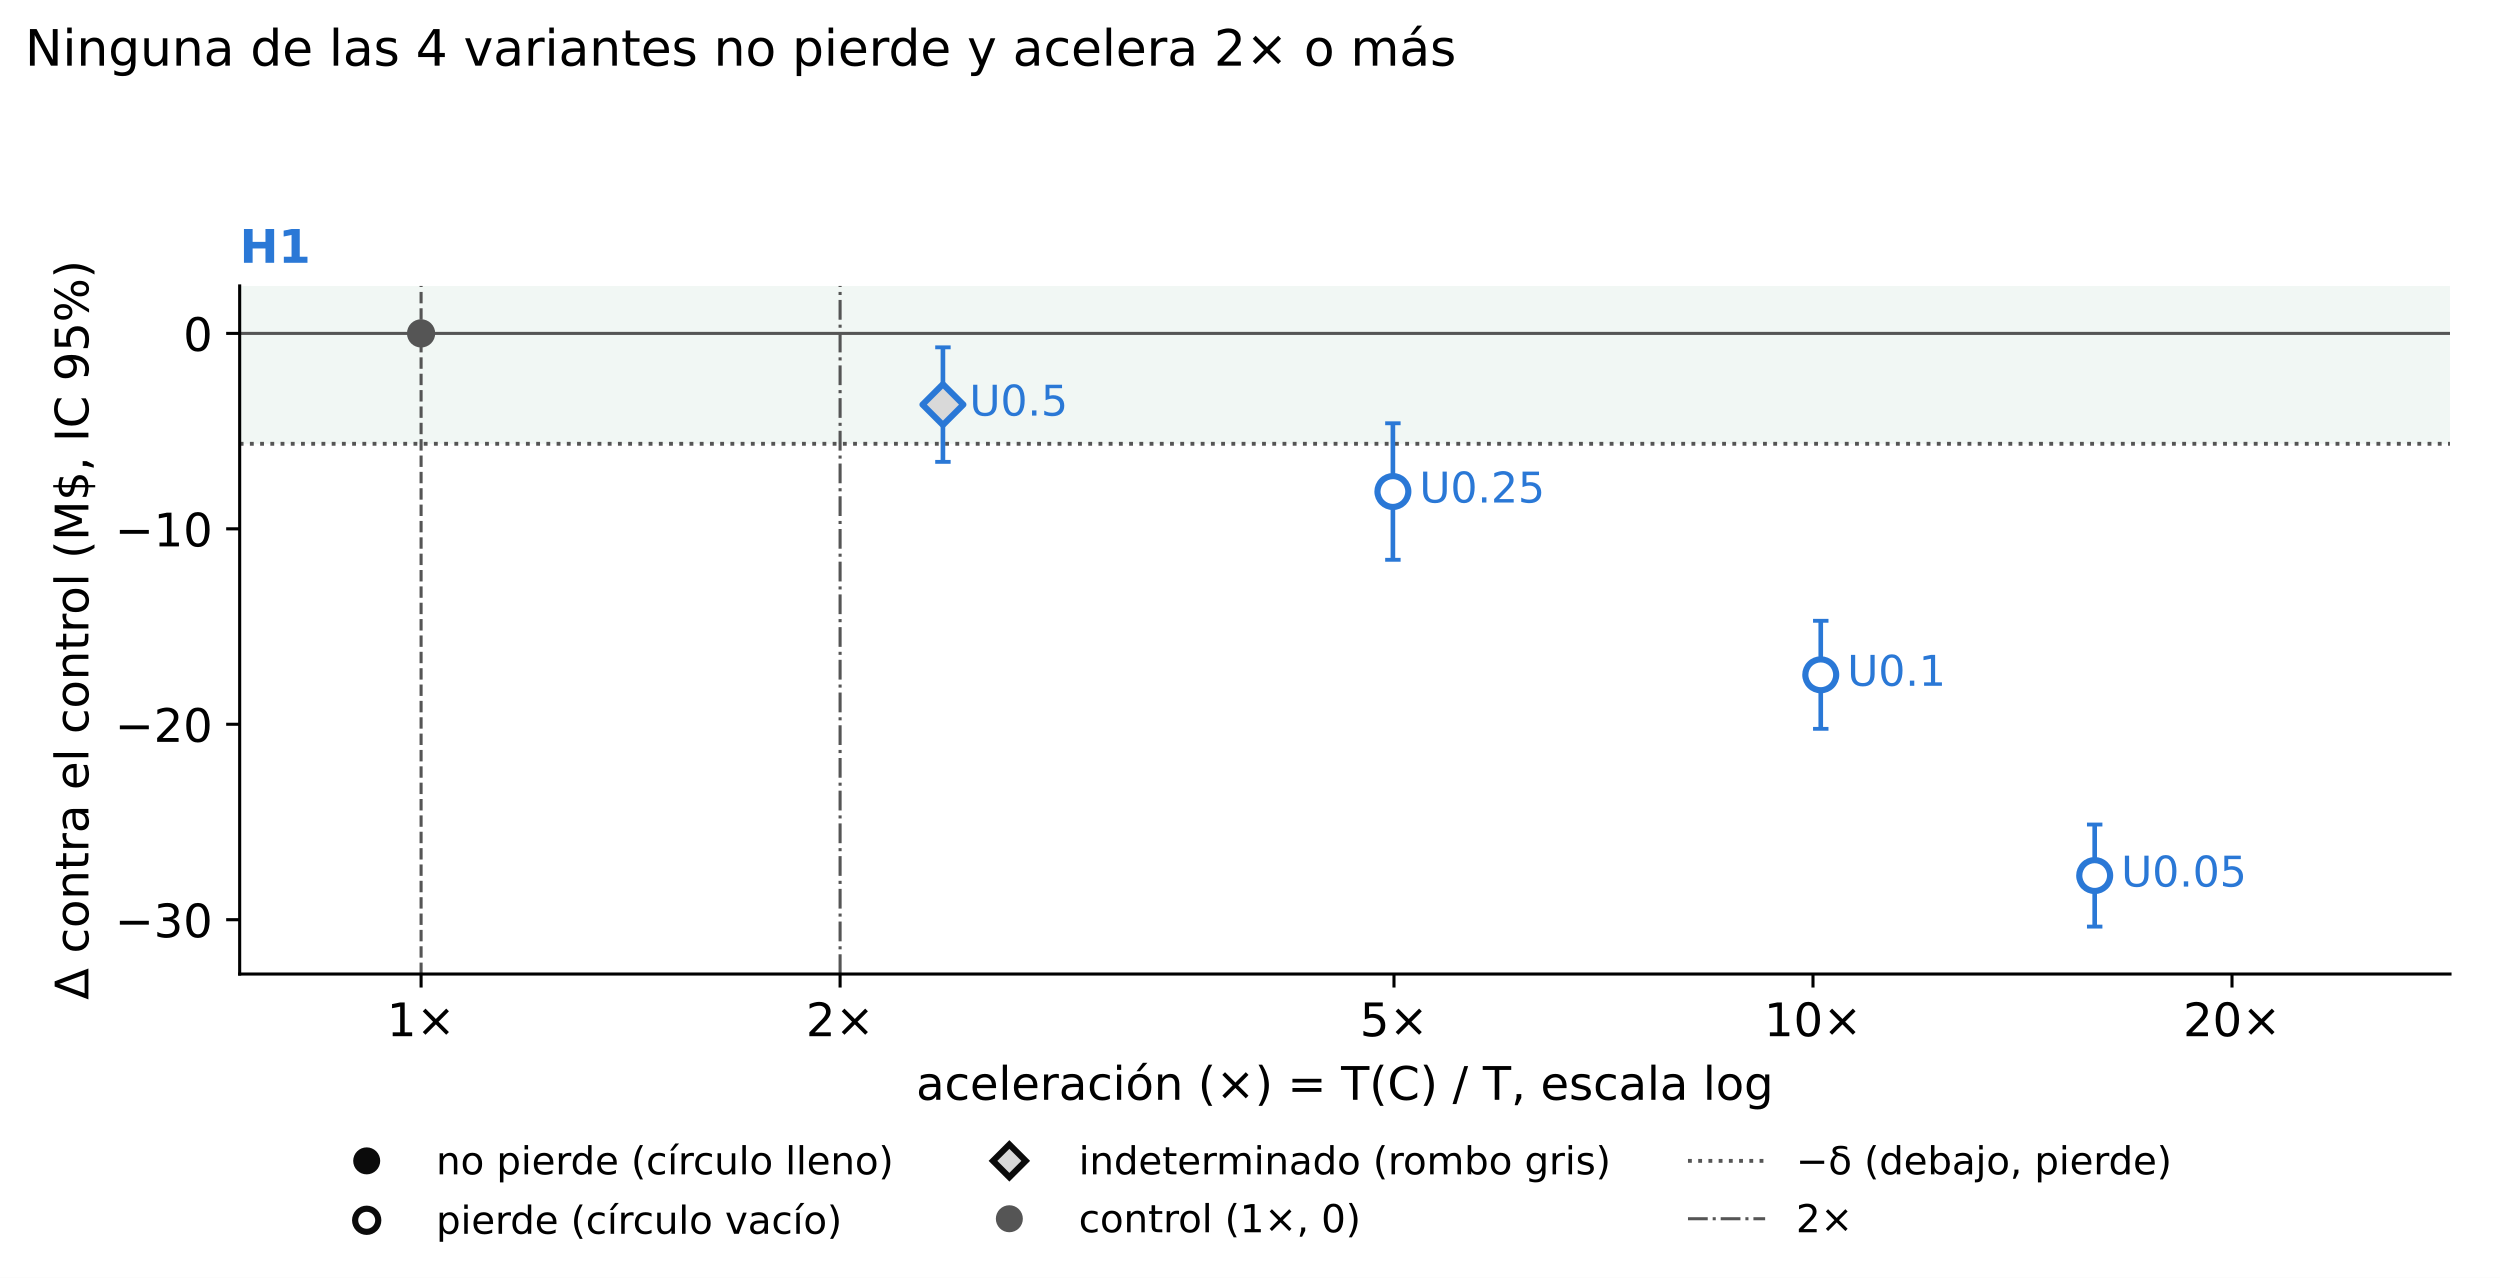
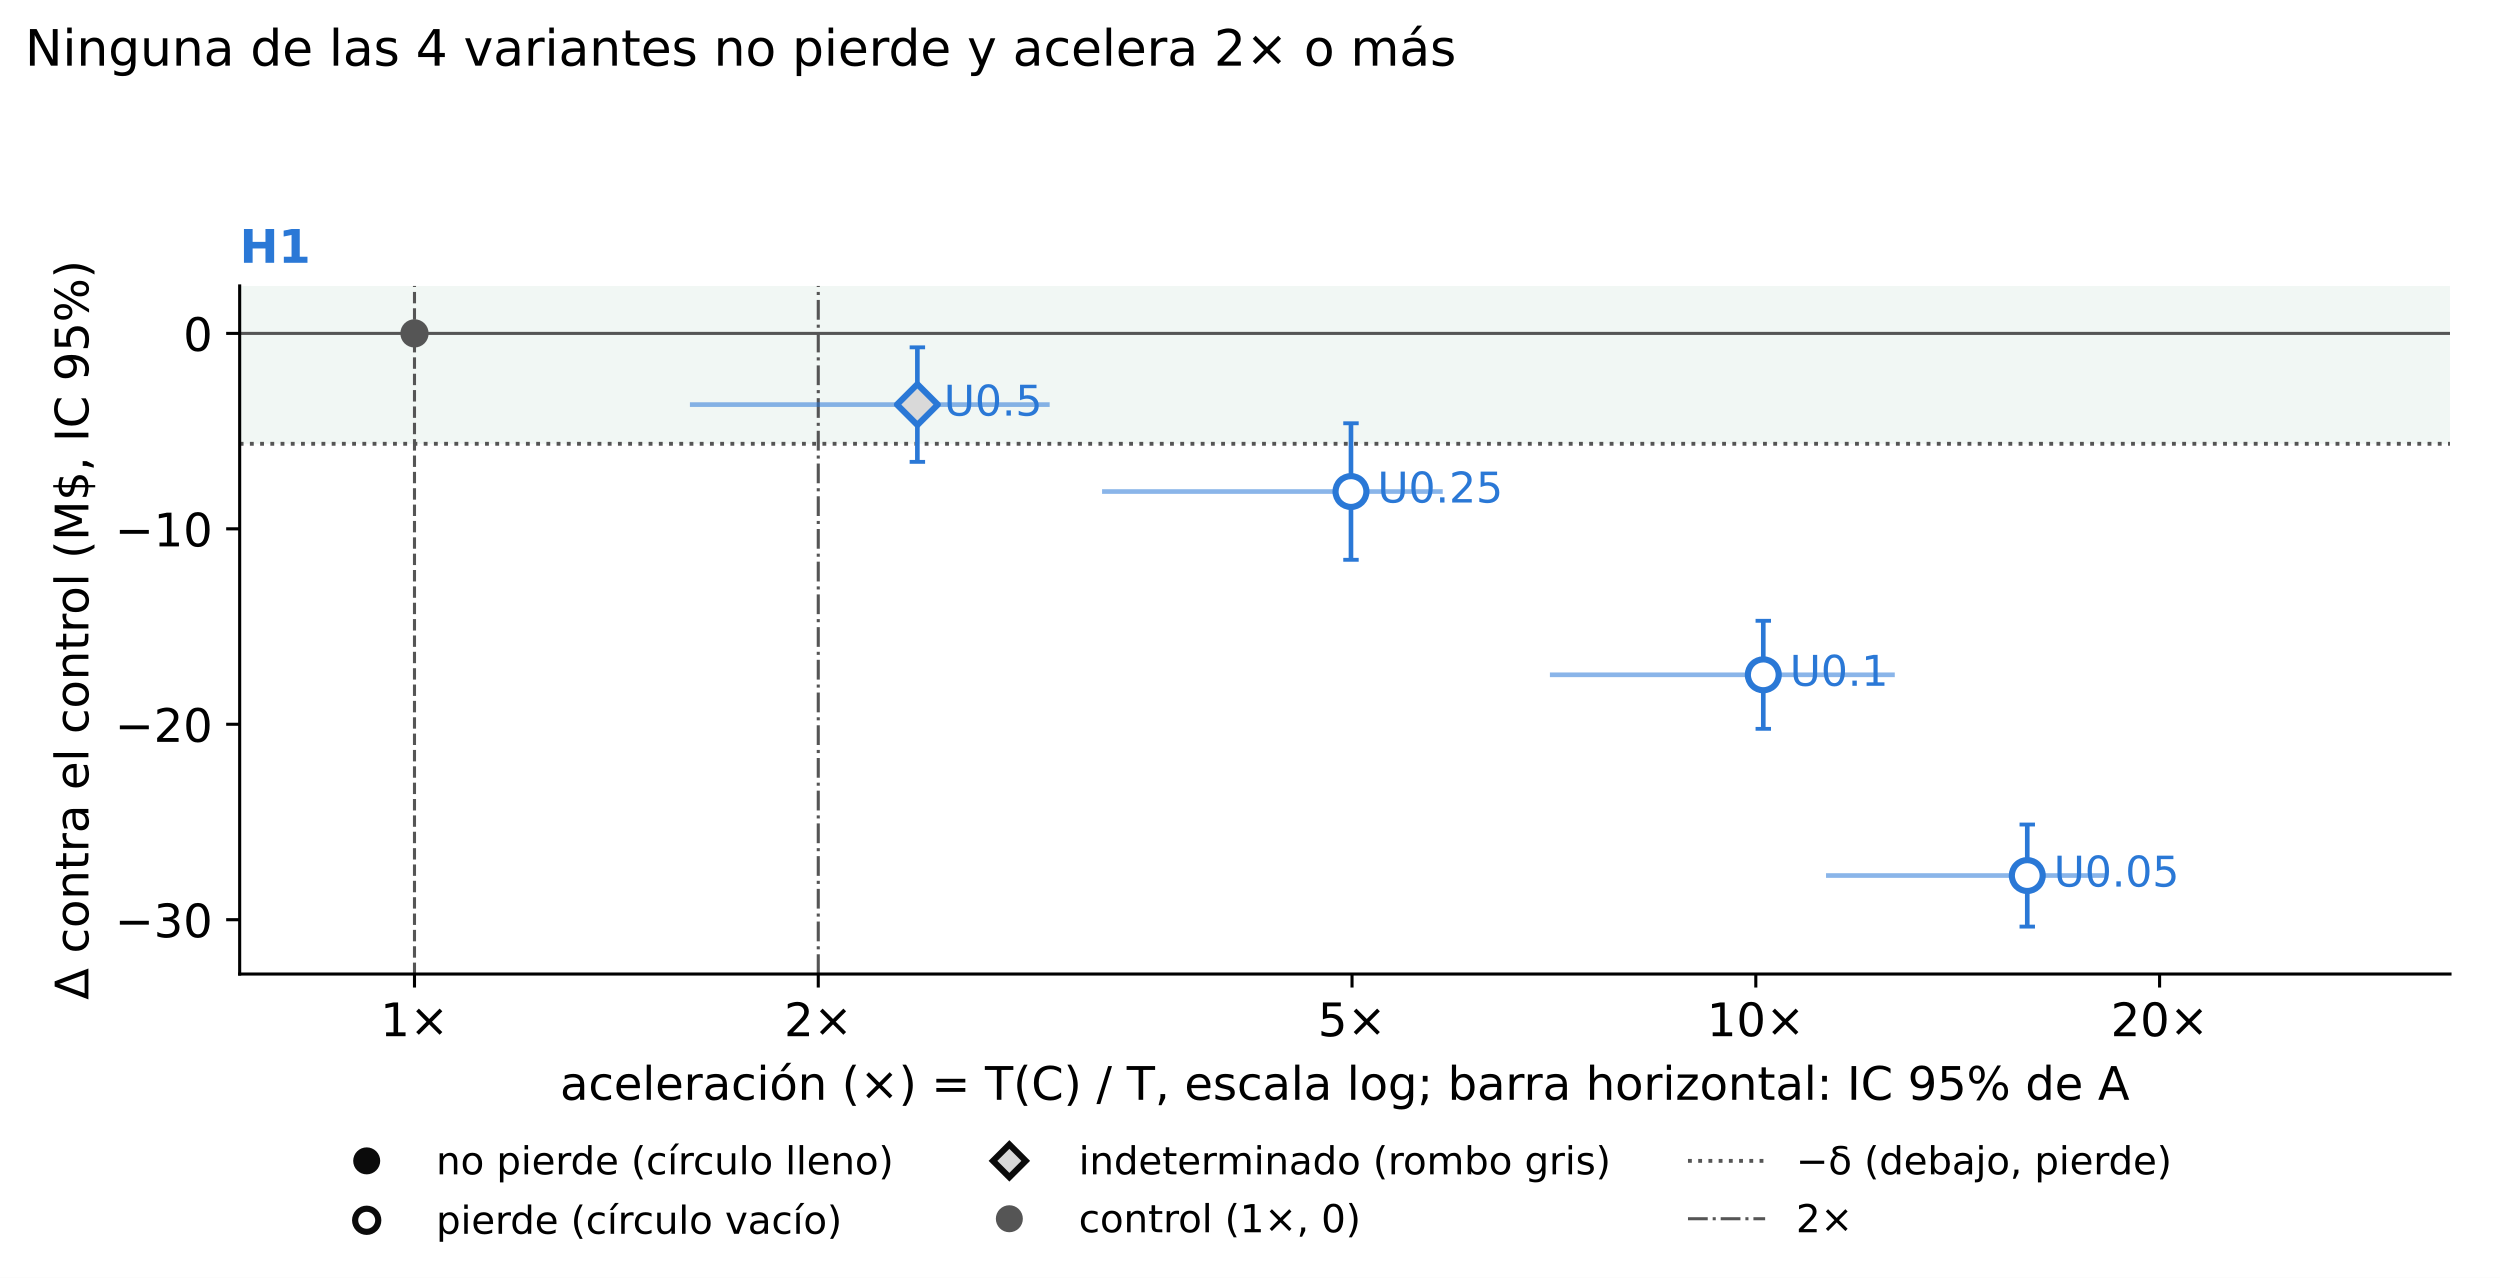
<svg xmlns="http://www.w3.org/2000/svg" xmlns:xlink="http://www.w3.org/1999/xlink" width="648pt" height="331.2pt" viewBox="0 0 648 331.2" version="1.1">
  <defs>
    <style type="text/css">*{stroke-linejoin: round; stroke-linecap: butt}</style>
  </defs>
  <g id="figure_1">
    <g id="patch_1">
      <path d="M 0 331.2  L 648 331.2  L 648 0  L 0 0  z " style="fill: #ffffff" />
    </g>
    <g id="axes_1">
      <g id="patch_2">
        <path d="M 62.123 252.469  L 635.04 252.469  L 635.04 74.112  L 62.123 74.112  z " style="fill: #ffffff" />
      </g>
      <g id="patch_3">
        <path d="M 62.123 115.033  L 635.04 115.033  L 635.04 74.112  L 62.123 74.112  z " clip-path="url(#p1cb5c2d19a)" style="fill: #2e8b57; opacity: 0.07" />
      </g>
      <g id="matplotlib.axis_1">
        <g id="xtick_1">
          <g id="line2d_1">
            <defs>
              <path id="mc2c56ff025" d="M 0 0  L 0 3.5  " style="stroke: #000000; stroke-width: 0.8" />
            </defs>
            <g>
-               <use xlink:href="#mc2c56ff025" x="109.145" y="252.469" style="stroke: #000000; stroke-width: 0.8" />
+               <use xlink:href="#mc2c56ff025" x="107.436" y="252.469" style="stroke: #000000; stroke-width: 0.8" />
            </g>
          </g>
          <g id="text_1">
-             <text style="font-size: 12px; font-family: 'DejaVu Sans', 'Bitstream Vera Sans', 'Computer Modern Sans Serif', 'Lucida Grande', 'Verdana', 'Geneva', 'Lucid', 'Arial', 'Helvetica', 'Avant Garde', sans-serif; text-anchor: middle" x="109.145" y="268.586" transform="rotate(-0 109.145 268.5864)">1×</text>
+             <text style="font-size: 12px; font-family: 'DejaVu Sans', 'Bitstream Vera Sans', 'Computer Modern Sans Serif', 'Lucida Grande', 'Verdana', 'Geneva', 'Lucid', 'Arial', 'Helvetica', 'Avant Garde', sans-serif; text-anchor: middle" x="107.436" y="268.586" transform="rotate(-0 107.4359 268.5864)">1×</text>
          </g>
        </g>
        <g id="xtick_2">
          <g id="line2d_2">
            <g>
-               <use xlink:href="#mc2c56ff025" x="217.752" y="252.469" style="stroke: #000000; stroke-width: 0.8" />
+               <use xlink:href="#mc2c56ff025" x="212.095" y="252.469" style="stroke: #000000; stroke-width: 0.8" />
            </g>
          </g>
          <g id="text_2">
-             <text style="font-size: 12px; font-family: 'DejaVu Sans', 'Bitstream Vera Sans', 'Computer Modern Sans Serif', 'Lucida Grande', 'Verdana', 'Geneva', 'Lucid', 'Arial', 'Helvetica', 'Avant Garde', sans-serif; text-anchor: middle" x="217.752" y="268.586" transform="rotate(-0 217.7516 268.5864)">2×</text>
+             <text style="font-size: 12px; font-family: 'DejaVu Sans', 'Bitstream Vera Sans', 'Computer Modern Sans Serif', 'Lucida Grande', 'Verdana', 'Geneva', 'Lucid', 'Arial', 'Helvetica', 'Avant Garde', sans-serif; text-anchor: middle" x="212.095" y="268.586" transform="rotate(-0 212.095 268.5864)">2×</text>
          </g>
        </g>
        <g id="xtick_3">
          <g id="line2d_3">
            <g>
-               <use xlink:href="#mc2c56ff025" x="361.322" y="252.469" style="stroke: #000000; stroke-width: 0.8" />
+               <use xlink:href="#mc2c56ff025" x="350.447" y="252.469" style="stroke: #000000; stroke-width: 0.8" />
            </g>
          </g>
          <g id="text_3">
-             <text style="font-size: 12px; font-family: 'DejaVu Sans', 'Bitstream Vera Sans', 'Computer Modern Sans Serif', 'Lucida Grande', 'Verdana', 'Geneva', 'Lucid', 'Arial', 'Helvetica', 'Avant Garde', sans-serif; text-anchor: middle" x="361.322" y="268.586" transform="rotate(-0 361.3216 268.5864)">5×</text>
+             <text style="font-size: 12px; font-family: 'DejaVu Sans', 'Bitstream Vera Sans', 'Computer Modern Sans Serif', 'Lucida Grande', 'Verdana', 'Geneva', 'Lucid', 'Arial', 'Helvetica', 'Avant Garde', sans-serif; text-anchor: middle" x="350.447" y="268.586" transform="rotate(-0 350.4467 268.5864)">5×</text>
          </g>
        </g>
        <g id="xtick_4">
          <g id="line2d_4">
            <g>
-               <use xlink:href="#mc2c56ff025" x="469.928" y="252.469" style="stroke: #000000; stroke-width: 0.8" />
+               <use xlink:href="#mc2c56ff025" x="455.106" y="252.469" style="stroke: #000000; stroke-width: 0.8" />
            </g>
          </g>
          <g id="text_4">
-             <text style="font-size: 12px; font-family: 'DejaVu Sans', 'Bitstream Vera Sans', 'Computer Modern Sans Serif', 'Lucida Grande', 'Verdana', 'Geneva', 'Lucid', 'Arial', 'Helvetica', 'Avant Garde', sans-serif; text-anchor: middle" x="469.928" y="268.586" transform="rotate(-0 469.9282 268.5864)">10×</text>
+             <text style="font-size: 12px; font-family: 'DejaVu Sans', 'Bitstream Vera Sans', 'Computer Modern Sans Serif', 'Lucida Grande', 'Verdana', 'Geneva', 'Lucid', 'Arial', 'Helvetica', 'Avant Garde', sans-serif; text-anchor: middle" x="455.106" y="268.586" transform="rotate(-0 455.1058 268.5864)">10×</text>
          </g>
        </g>
        <g id="xtick_5">
          <g id="line2d_5">
            <g>
-               <use xlink:href="#mc2c56ff025" x="578.535" y="252.469" style="stroke: #000000; stroke-width: 0.8" />
+               <use xlink:href="#mc2c56ff025" x="559.765" y="252.469" style="stroke: #000000; stroke-width: 0.8" />
            </g>
          </g>
          <g id="text_5">
-             <text style="font-size: 12px; font-family: 'DejaVu Sans', 'Bitstream Vera Sans', 'Computer Modern Sans Serif', 'Lucida Grande', 'Verdana', 'Geneva', 'Lucid', 'Arial', 'Helvetica', 'Avant Garde', sans-serif; text-anchor: middle" x="578.535" y="268.586" transform="rotate(-0 578.5348 268.5864)">20×</text>
+             <text style="font-size: 12px; font-family: 'DejaVu Sans', 'Bitstream Vera Sans', 'Computer Modern Sans Serif', 'Lucida Grande', 'Verdana', 'Geneva', 'Lucid', 'Arial', 'Helvetica', 'Avant Garde', sans-serif; text-anchor: middle" x="559.765" y="268.586" transform="rotate(-0 559.7648 268.5864)">20×</text>
          </g>
        </g>
        <g id="text_6">
-           <text style="font-size: 12px; font-family: 'DejaVu Sans', 'Bitstream Vera Sans', 'Computer Modern Sans Serif', 'Lucida Grande', 'Verdana', 'Geneva', 'Lucid', 'Arial', 'Helvetica', 'Avant Garde', sans-serif; text-anchor: middle" x="348.581" y="285.067" transform="rotate(-0 348.5814 285.0673)">aceleración (×) = T(C) / T, escala log</text>
+           <text style="font-size: 12px; font-family: 'DejaVu Sans', 'Bitstream Vera Sans', 'Computer Modern Sans Serif', 'Lucida Grande', 'Verdana', 'Geneva', 'Lucid', 'Arial', 'Helvetica', 'Avant Garde', sans-serif; text-anchor: middle" x="348.581" y="285.067" transform="rotate(-0 348.5814 285.0673)">aceleración (×) = T(C) / T, escala log; barra horizontal: IC 95% de A</text>
        </g>
      </g>
      <g id="matplotlib.axis_2">
        <g id="ytick_1">
          <g id="line2d_6">
            <defs>
              <path id="m306bc90975" d="M 0 0  L -3.5 0  " style="stroke: #000000; stroke-width: 0.8" />
            </defs>
            <g>
              <use xlink:href="#m306bc90975" x="62.123" y="238.388" style="stroke: #000000; stroke-width: 0.8" />
            </g>
          </g>
          <g id="text_7">
            <text style="font-size: 12px; font-family: 'DejaVu Sans', 'Bitstream Vera Sans', 'Computer Modern Sans Serif', 'Lucida Grande', 'Verdana', 'Geneva', 'Lucid', 'Arial', 'Helvetica', 'Avant Garde', sans-serif; text-anchor: end" x="55.123" y="242.947" transform="rotate(-0 55.12281 242.9466)">−30</text>
          </g>
        </g>
        <g id="ytick_2">
          <g id="line2d_7">
            <g>
              <use xlink:href="#m306bc90975" x="62.123" y="187.73" style="stroke: #000000; stroke-width: 0.8" />
            </g>
          </g>
          <g id="text_8">
            <text style="font-size: 12px; font-family: 'DejaVu Sans', 'Bitstream Vera Sans', 'Computer Modern Sans Serif', 'Lucida Grande', 'Verdana', 'Geneva', 'Lucid', 'Arial', 'Helvetica', 'Avant Garde', sans-serif; text-anchor: end" x="55.123" y="192.288" transform="rotate(-0 55.12281 192.2882)">−20</text>
          </g>
        </g>
        <g id="ytick_3">
          <g id="line2d_8">
            <g>
              <use xlink:href="#m306bc90975" x="62.123" y="137.071" style="stroke: #000000; stroke-width: 0.8" />
            </g>
          </g>
          <g id="text_9">
            <text style="font-size: 12px; font-family: 'DejaVu Sans', 'Bitstream Vera Sans', 'Computer Modern Sans Serif', 'Lucida Grande', 'Verdana', 'Geneva', 'Lucid', 'Arial', 'Helvetica', 'Avant Garde', sans-serif; text-anchor: end" x="55.123" y="141.63" transform="rotate(-0 55.12281 141.6297)">−10</text>
          </g>
        </g>
        <g id="ytick_4">
          <g id="line2d_9">
            <g>
              <use xlink:href="#m306bc90975" x="62.123" y="86.413" style="stroke: #000000; stroke-width: 0.8" />
            </g>
          </g>
          <g id="text_10">
            <text style="font-size: 12px; font-family: 'DejaVu Sans', 'Bitstream Vera Sans', 'Computer Modern Sans Serif', 'Lucida Grande', 'Verdana', 'Geneva', 'Lucid', 'Arial', 'Helvetica', 'Avant Garde', sans-serif; text-anchor: end" x="55.123" y="90.971" transform="rotate(-0 55.12281 90.97131)">0</text>
          </g>
        </g>
        <g id="text_11">
          <text style="font-size: 12px; font-family: 'DejaVu Sans', 'Bitstream Vera Sans', 'Computer Modern Sans Serif', 'Lucida Grande', 'Verdana', 'Geneva', 'Lucid', 'Arial', 'Helvetica', 'Avant Garde', sans-serif; text-anchor: middle" x="22.914" y="163.291" transform="rotate(-90 22.91437 163.2907)">Δ contra el control (M$, IC 95%)</text>
        </g>
      </g>
      <g id="line2d_10">
        <path d="M 62.123 86.413  L 635.04 86.413  " clip-path="url(#p1cb5c2d19a)" style="fill: none; stroke: #555555; stroke-width: 0.8; stroke-linecap: square" />
      </g>
      <g id="line2d_11">
        <path d="M 62.123 115.033  L 635.04 115.033  " clip-path="url(#p1cb5c2d19a)" style="fill: none; stroke-dasharray: 1,1.65; stroke-dashoffset: 0; stroke: #555555" />
      </g>
      <g id="line2d_12">
-         <path d="M 109.145 252.469  L 109.145 74.112  " clip-path="url(#p1cb5c2d19a)" style="fill: none; stroke-dasharray: 2.96,1.28; stroke-dashoffset: 0; stroke: #555555; stroke-width: 0.8" />
+         <path d="M 107.436 252.469  L 107.436 74.112  " clip-path="url(#p1cb5c2d19a)" style="fill: none; stroke-dasharray: 2.96,1.28; stroke-dashoffset: 0; stroke: #555555; stroke-width: 0.8" />
      </g>
      <g id="line2d_13">
-         <path d="M 217.752 252.469  L 217.752 74.112  " clip-path="url(#p1cb5c2d19a)" style="fill: none; stroke-dasharray: 5.12,1.28,0.8,1.28; stroke-dashoffset: 0; stroke: #555555; stroke-width: 0.8" />
+         <path d="M 212.095 252.469  L 212.095 74.112  " clip-path="url(#p1cb5c2d19a)" style="fill: none; stroke-dasharray: 5.12,1.28,0.8,1.28; stroke-dashoffset: 0; stroke: #555555; stroke-width: 0.8" />
      </g>
      <g id="LineCollection_1">
-         <path d="M 542.942 240.169  L 542.942 213.716  " clip-path="url(#p1cb5c2d19a)" style="fill: none; stroke: #2a78d6; stroke-width: 1.2" />
+         <path d="M 473.304 226.942  L 546.289 226.942  " clip-path="url(#p1cb5c2d19a)" style="fill: none; stroke: #2a78d6; stroke-opacity: 0.55; stroke-width: 1.2" />
+       </g>
+       <g id="LineCollection_2">
+         <path d="M 525.466 240.169  L 525.466 213.716  " clip-path="url(#p1cb5c2d19a)" style="fill: none; stroke: #2a78d6; stroke-width: 1.2" />
      </g>
      <g id="line2d_14">
        <defs>
          <path id="mff7cb89b91" d="M 2 0  L -2 -0  " style="stroke: #2a78d6" />
        </defs>
        <g clip-path="url(#p1cb5c2d19a)">
-           <use xlink:href="#mff7cb89b91" x="542.942" y="240.169" style="fill: #2a78d6; stroke: #2a78d6" />
+           <use xlink:href="#mff7cb89b91" x="525.466" y="240.169" style="fill: #2a78d6; stroke: #2a78d6" />
        </g>
      </g>
      <g id="line2d_15">
        <g clip-path="url(#p1cb5c2d19a)">
-           <use xlink:href="#mff7cb89b91" x="542.942" y="213.716" style="fill: #2a78d6; stroke: #2a78d6" />
-         </g>
-       </g>
-       <g id="LineCollection_2">
-         <path d="M 471.94 188.913  L 471.94 160.907  " clip-path="url(#p1cb5c2d19a)" style="fill: none; stroke: #2a78d6; stroke-width: 1.2" />
+           <use xlink:href="#mff7cb89b91" x="525.466" y="213.716" style="fill: #2a78d6; stroke: #2a78d6" />
+         </g>
+       </g>
+       <g id="LineCollection_3">
+         <path d="M 401.734 174.91  L 491.128 174.91  " clip-path="url(#p1cb5c2d19a)" style="fill: none; stroke: #2a78d6; stroke-opacity: 0.55; stroke-width: 1.2" />
+       </g>
+       <g id="LineCollection_4">
+         <path d="M 457.044 188.913  L 457.044 160.907  " clip-path="url(#p1cb5c2d19a)" style="fill: none; stroke: #2a78d6; stroke-width: 1.2" />
      </g>
      <g id="line2d_16">
        <g clip-path="url(#p1cb5c2d19a)">
-           <use xlink:href="#mff7cb89b91" x="471.94" y="188.913" style="fill: #2a78d6; stroke: #2a78d6" />
+           <use xlink:href="#mff7cb89b91" x="457.044" y="188.913" style="fill: #2a78d6; stroke: #2a78d6" />
        </g>
      </g>
      <g id="line2d_17">
        <g clip-path="url(#p1cb5c2d19a)">
-           <use xlink:href="#mff7cb89b91" x="471.94" y="160.907" style="fill: #2a78d6; stroke: #2a78d6" />
-         </g>
-       </g>
-       <g id="LineCollection_3">
-         <path d="M 361.038 145.096  L 361.038 109.714  " clip-path="url(#p1cb5c2d19a)" style="fill: none; stroke: #2a78d6; stroke-width: 1.2" />
+           <use xlink:href="#mff7cb89b91" x="457.044" y="160.907" style="fill: #2a78d6; stroke: #2a78d6" />
+         </g>
+       </g>
+       <g id="LineCollection_5">
+         <path d="M 285.657 127.405  L 373.954 127.405  " clip-path="url(#p1cb5c2d19a)" style="fill: none; stroke: #2a78d6; stroke-opacity: 0.55; stroke-width: 1.2" />
+       </g>
+       <g id="LineCollection_6">
+         <path d="M 350.173 145.096  L 350.173 109.714  " clip-path="url(#p1cb5c2d19a)" style="fill: none; stroke: #2a78d6; stroke-width: 1.2" />
      </g>
      <g id="line2d_18">
        <g clip-path="url(#p1cb5c2d19a)">
-           <use xlink:href="#mff7cb89b91" x="361.038" y="145.096" style="fill: #2a78d6; stroke: #2a78d6" />
+           <use xlink:href="#mff7cb89b91" x="350.173" y="145.096" style="fill: #2a78d6; stroke: #2a78d6" />
        </g>
      </g>
      <g id="line2d_19">
        <g clip-path="url(#p1cb5c2d19a)">
-           <use xlink:href="#mff7cb89b91" x="361.038" y="109.714" style="fill: #2a78d6; stroke: #2a78d6" />
-         </g>
-       </g>
-       <g id="LineCollection_4">
-         <path d="M 244.407 119.722  L 244.407 90.021  " clip-path="url(#p1cb5c2d19a)" style="fill: none; stroke: #2a78d6; stroke-width: 1.2" />
+           <use xlink:href="#mff7cb89b91" x="350.173" y="109.714" style="fill: #2a78d6; stroke: #2a78d6" />
+         </g>
+       </g>
+       <g id="LineCollection_7">
+         <path d="M 178.827 104.871  L 272.073 104.871  " clip-path="url(#p1cb5c2d19a)" style="fill: none; stroke: #2a78d6; stroke-opacity: 0.55; stroke-width: 1.2" />
+       </g>
+       <g id="LineCollection_8">
+         <path d="M 237.782 119.722  L 237.782 90.021  " clip-path="url(#p1cb5c2d19a)" style="fill: none; stroke: #2a78d6; stroke-width: 1.2" />
      </g>
      <g id="line2d_20">
        <g clip-path="url(#p1cb5c2d19a)">
-           <use xlink:href="#mff7cb89b91" x="244.407" y="119.722" style="fill: #2a78d6; stroke: #2a78d6" />
+           <use xlink:href="#mff7cb89b91" x="237.782" y="119.722" style="fill: #2a78d6; stroke: #2a78d6" />
        </g>
      </g>
      <g id="line2d_21">
        <g clip-path="url(#p1cb5c2d19a)">
-           <use xlink:href="#mff7cb89b91" x="244.407" y="90.021" style="fill: #2a78d6; stroke: #2a78d6" />
+           <use xlink:href="#mff7cb89b91" x="237.782" y="90.021" style="fill: #2a78d6; stroke: #2a78d6" />
        </g>
      </g>
      <g id="patch_4">
        <path d="M 62.123 252.469  L 62.123 74.112  " style="fill: none; stroke: #000000; stroke-width: 0.8; stroke-linejoin: miter; stroke-linecap: square" />
      </g>
      <g id="patch_5">
        <path d="M 62.123 252.469  L 635.04 252.469  " style="fill: none; stroke: #000000; stroke-width: 0.8; stroke-linejoin: miter; stroke-linecap: square" />
      </g>
      <g id="PathCollection_1">
        <defs>
          <path id="m2eedf08819" d="M 0 3.162  C 0.839 3.162 1.643 2.829 2.236 2.236  C 2.829 1.643 3.162 0.839 3.162 0  C 3.162 -0.839 2.829 -1.643 2.236 -2.236  C 1.643 -2.829 0.839 -3.162 0 -3.162  C -0.839 -3.162 -1.643 -2.829 -2.236 -2.236  C -2.829 -1.643 -3.162 -0.839 -3.162 0  C -3.162 0.839 -2.829 1.643 -2.236 2.236  C -1.643 2.829 -0.839 3.162 0 3.162  z " style="stroke: #555555" />
        </defs>
        <g clip-path="url(#p1cb5c2d19a)">
-           <use xlink:href="#m2eedf08819" x="109.145" y="86.413" style="fill: #555555; stroke: #555555" />
+           <use xlink:href="#m2eedf08819" x="107.436" y="86.413" style="fill: #555555; stroke: #555555" />
        </g>
      </g>
      <g id="PathCollection_2">
        <defs>
          <path id="m6f709b3ad6" d="M 0 4  C 1.061 4 2.078 3.579 2.828 2.828  C 3.579 2.078 4 1.061 4 0  C 4 -1.061 3.579 -2.078 2.828 -2.828  C 2.078 -3.579 1.061 -4 0 -4  C -1.061 -4 -2.078 -3.579 -2.828 -2.828  C -3.579 -2.078 -4 -1.061 -4 0  C -4 1.061 -3.579 2.078 -2.828 2.828  C -2.078 3.579 -1.061 4 0 4  z " style="stroke: #2a78d6; stroke-width: 1.6" />
        </defs>
        <g clip-path="url(#p1cb5c2d19a)">
-           <use xlink:href="#m6f709b3ad6" x="542.942" y="226.942" style="fill: #ffffff; stroke: #2a78d6; stroke-width: 1.6" />
+           <use xlink:href="#m6f709b3ad6" x="525.466" y="226.942" style="fill: #ffffff; stroke: #2a78d6; stroke-width: 1.6" />
        </g>
      </g>
      <g id="PathCollection_3">
        <g clip-path="url(#p1cb5c2d19a)">
-           <use xlink:href="#m6f709b3ad6" x="471.94" y="174.91" style="fill: #ffffff; stroke: #2a78d6; stroke-width: 1.6" />
+           <use xlink:href="#m6f709b3ad6" x="457.044" y="174.91" style="fill: #ffffff; stroke: #2a78d6; stroke-width: 1.6" />
        </g>
      </g>
      <g id="PathCollection_4">
        <g clip-path="url(#p1cb5c2d19a)">
-           <use xlink:href="#m6f709b3ad6" x="361.038" y="127.405" style="fill: #ffffff; stroke: #2a78d6; stroke-width: 1.6" />
+           <use xlink:href="#m6f709b3ad6" x="350.173" y="127.405" style="fill: #ffffff; stroke: #2a78d6; stroke-width: 1.6" />
        </g>
      </g>
      <g id="PathCollection_5">
        <defs>
          <path id="md2facf3ff3" d="M -0 5.292  L 5.292 0  L 0 -5.292  L -5.292 -0  z " style="stroke: #2a78d6; stroke-width: 1.6" />
        </defs>
        <g clip-path="url(#p1cb5c2d19a)">
-           <use xlink:href="#md2facf3ff3" x="244.407" y="104.871" style="fill: #d9d9d9; stroke: #2a78d6; stroke-width: 1.6" />
+           <use xlink:href="#md2facf3ff3" x="237.782" y="104.871" style="fill: #d9d9d9; stroke: #2a78d6; stroke-width: 1.6" />
        </g>
      </g>
      <g id="text_12">
-         <text style="font-size: 11px; font-family: 'DejaVu Sans', 'Bitstream Vera Sans', 'Computer Modern Sans Serif', 'Lucida Grande', 'Verdana', 'Geneva', 'Lucid', 'Arial', 'Helvetica', 'Avant Garde', sans-serif; text-anchor: start; fill: #2a78d6" x="549.817" y="229.8" transform="rotate(-0 549.817 229.7998)">U0.05</text>
+         <text style="font-size: 11px; font-family: 'DejaVu Sans', 'Bitstream Vera Sans', 'Computer Modern Sans Serif', 'Lucida Grande', 'Verdana', 'Geneva', 'Lucid', 'Arial', 'Helvetica', 'Avant Garde', sans-serif; text-anchor: start; fill: #2a78d6" x="532.341" y="229.8" transform="rotate(-0 532.3407 229.7998)">U0.05</text>
      </g>
      <g id="text_13">
-         <text style="font-size: 11px; font-family: 'DejaVu Sans', 'Bitstream Vera Sans', 'Computer Modern Sans Serif', 'Lucida Grande', 'Verdana', 'Geneva', 'Lucid', 'Arial', 'Helvetica', 'Avant Garde', sans-serif; text-anchor: start; fill: #2a78d6" x="478.815" y="177.767" transform="rotate(-0 478.8148 177.7672)">U0.1</text>
+         <text style="font-size: 11px; font-family: 'DejaVu Sans', 'Bitstream Vera Sans', 'Computer Modern Sans Serif', 'Lucida Grande', 'Verdana', 'Geneva', 'Lucid', 'Arial', 'Helvetica', 'Avant Garde', sans-serif; text-anchor: start; fill: #2a78d6" x="463.919" y="177.767" transform="rotate(-0 463.9193 177.7672)">U0.1</text>
      </g>
      <g id="text_14">
-         <text style="font-size: 11px; font-family: 'DejaVu Sans', 'Bitstream Vera Sans', 'Computer Modern Sans Serif', 'Lucida Grande', 'Verdana', 'Geneva', 'Lucid', 'Arial', 'Helvetica', 'Avant Garde', sans-serif; text-anchor: start; fill: #2a78d6" x="367.913" y="130.262" transform="rotate(-0 367.9129 130.2623)">U0.25</text>
+         <text style="font-size: 11px; font-family: 'DejaVu Sans', 'Bitstream Vera Sans', 'Computer Modern Sans Serif', 'Lucida Grande', 'Verdana', 'Geneva', 'Lucid', 'Arial', 'Helvetica', 'Avant Garde', sans-serif; text-anchor: start; fill: #2a78d6" x="357.048" y="130.262" transform="rotate(-0 357.0483 130.2623)">U0.25</text>
      </g>
      <g id="text_15">
-         <text style="font-size: 11px; font-family: 'DejaVu Sans', 'Bitstream Vera Sans', 'Computer Modern Sans Serif', 'Lucida Grande', 'Verdana', 'Geneva', 'Lucid', 'Arial', 'Helvetica', 'Avant Garde', sans-serif; text-anchor: start; fill: #2a78d6" x="251.282" y="107.729" transform="rotate(-0 251.2824 107.7288)">U0.5</text>
+         <text style="font-size: 11px; font-family: 'DejaVu Sans', 'Bitstream Vera Sans', 'Computer Modern Sans Serif', 'Lucida Grande', 'Verdana', 'Geneva', 'Lucid', 'Arial', 'Helvetica', 'Avant Garde', sans-serif; text-anchor: start; fill: #2a78d6" x="244.657" y="107.729" transform="rotate(-0 244.657 107.7288)">U0.5</text>
      </g>
      <g id="text_16">
        <text style="font-weight: 700; font-size: 12px; font-family: 'DejaVu Sans', 'Bitstream Vera Sans', 'Computer Modern Sans Serif', 'Lucida Grande', 'Verdana', 'Geneva', 'Lucid', 'Arial', 'Helvetica', 'Avant Garde', sans-serif; text-anchor: start; fill: #2a78d6" x="62.123" y="68.112" transform="rotate(-0 62.12281 68.11223)">H1</text>
      </g>
    </g>
    <g id="text_17">
      <text style="font-size: 13px; font-family: 'DejaVu Sans', 'Bitstream Vera Sans', 'Computer Modern Sans Serif', 'Lucida Grande', 'Verdana', 'Geneva', 'Lucid', 'Arial', 'Helvetica', 'Avant Garde', sans-serif; text-anchor: start" x="6.48" y="17.022" transform="rotate(-0 6.48 17.02197)">Ninguna de las 4 variantes no pierde y acelera 2× o más</text>
    </g>
    <g id="legend_1">
      <g id="line2d_22">
        <defs>
          <path id="md4cddb9764" d="M 0 3  C 0.796 3 1.559 2.684 2.121 2.121  C 2.684 1.559 3 0.796 3 0  C 3 -0.796 2.684 -1.559 2.121 -2.121  C 1.559 -2.684 0.796 -3 0 -3  C -0.796 -3 -1.559 -2.684 -2.121 -2.121  C -2.684 -1.559 -3 -0.796 -3 0  C -3 0.796 -2.684 1.559 -2.121 2.121  C -1.559 2.684 -0.796 3 0 3  z " style="stroke: #0b0b0b" />
        </defs>
        <g>
          <use xlink:href="#md4cddb9764" x="95.047" y="300.897" style="fill: #0b0b0b; stroke: #0b0b0b" />
        </g>
      </g>
      <g id="text_18">
        <text style="font-size: 10px; font-family: 'DejaVu Sans', 'Bitstream Vera Sans', 'Computer Modern Sans Serif', 'Lucida Grande', 'Verdana', 'Geneva', 'Lucid', 'Arial', 'Helvetica', 'Avant Garde', sans-serif; text-anchor: start" x="113.047" y="304.397" transform="rotate(-0 113.0469 304.3969)">no pierde (círculo lleno)</text>
      </g>
      <g id="line2d_23">
        <defs>
          <path id="m0360d71a9d" d="M 0 3  C 0.796 3 1.559 2.684 2.121 2.121  C 2.684 1.559 3 0.796 3 0  C 3 -0.796 2.684 -1.559 2.121 -2.121  C 1.559 -2.684 0.796 -3 0 -3  C -0.796 -3 -1.559 -2.684 -2.121 -2.121  C -2.684 -1.559 -3 -0.796 -3 0  C -3 0.796 -2.684 1.559 -2.121 2.121  C -1.559 2.684 -0.796 3 0 3  z " style="stroke: #0b0b0b; stroke-width: 1.6" />
        </defs>
        <g>
          <use xlink:href="#m0360d71a9d" x="95.047" y="316.298" style="fill: #ffffff; stroke: #0b0b0b; stroke-width: 1.6" />
        </g>
      </g>
      <g id="text_19">
        <text style="font-size: 10px; font-family: 'DejaVu Sans', 'Bitstream Vera Sans', 'Computer Modern Sans Serif', 'Lucida Grande', 'Verdana', 'Geneva', 'Lucid', 'Arial', 'Helvetica', 'Avant Garde', sans-serif; text-anchor: start" x="113.047" y="319.798" transform="rotate(-0 113.0469 319.7977)">pierde (círculo vacío)</text>
      </g>
      <g id="line2d_24">
        <defs>
          <path id="m40ad1e58ee" d="M -0 4.243  L 4.243 0  L 0 -4.243  L -4.243 -0  z " style="stroke: #0b0b0b; stroke-width: 1.6; stroke-linejoin: miter" />
        </defs>
        <g>
          <use xlink:href="#m40ad1e58ee" x="261.623" y="300.897" style="fill: #d9d9d9; stroke: #0b0b0b; stroke-width: 1.6; stroke-linejoin: miter" />
        </g>
      </g>
      <g id="text_20">
        <text style="font-size: 10px; font-family: 'DejaVu Sans', 'Bitstream Vera Sans', 'Computer Modern Sans Serif', 'Lucida Grande', 'Verdana', 'Geneva', 'Lucid', 'Arial', 'Helvetica', 'Avant Garde', sans-serif; text-anchor: start" x="279.623" y="304.397" transform="rotate(-0 279.6234 304.3969)">indeterminado (rombo gris)</text>
      </g>
      <g id="line2d_25">
        <defs>
          <path id="m25f2348f57" d="M 0 3  C 0.796 3 1.559 2.684 2.121 2.121  C 2.684 1.559 3 0.796 3 0  C 3 -0.796 2.684 -1.559 2.121 -2.121  C 1.559 -2.684 0.796 -3 0 -3  C -0.796 -3 -1.559 -2.684 -2.121 -2.121  C -2.684 -1.559 -3 -0.796 -3 0  C -3 0.796 -2.684 1.559 -2.121 2.121  C -1.559 2.684 -0.796 3 0 3  z " style="stroke: #555555" />
        </defs>
        <g>
          <use xlink:href="#m25f2348f57" x="261.623" y="315.898" style="fill: #555555; stroke: #555555" />
        </g>
      </g>
      <g id="text_21">
        <text style="font-size: 10px; font-family: 'DejaVu Sans', 'Bitstream Vera Sans', 'Computer Modern Sans Serif', 'Lucida Grande', 'Verdana', 'Geneva', 'Lucid', 'Arial', 'Helvetica', 'Avant Garde', sans-serif; text-anchor: start" x="279.623" y="319.398" transform="rotate(-0 279.6234 319.3977)">control (1×, 0)</text>
      </g>
      <g id="line2d_26">
        <path d="M 437.525 300.897  L 447.525 300.897  L 457.525 300.897  " style="fill: none; stroke-dasharray: 1,1.65; stroke-dashoffset: 0; stroke: #555555" />
      </g>
      <g id="text_22">
        <text style="font-size: 10px; font-family: 'DejaVu Sans', 'Bitstream Vera Sans', 'Computer Modern Sans Serif', 'Lucida Grande', 'Verdana', 'Geneva', 'Lucid', 'Arial', 'Helvetica', 'Avant Garde', sans-serif; text-anchor: start" x="465.525" y="304.397" transform="rotate(-0 465.525 304.3969)">−δ (debajo, pierde)</text>
      </g>
      <g id="line2d_27">
        <path d="M 437.525 315.898  L 447.525 315.898  L 457.525 315.898  " style="fill: none; stroke-dasharray: 5.12,1.28,0.8,1.28; stroke-dashoffset: 0; stroke: #555555; stroke-width: 0.8" />
      </g>
      <g id="text_23">
        <text style="font-size: 10px; font-family: 'DejaVu Sans', 'Bitstream Vera Sans', 'Computer Modern Sans Serif', 'Lucida Grande', 'Verdana', 'Geneva', 'Lucid', 'Arial', 'Helvetica', 'Avant Garde', sans-serif; text-anchor: start" x="465.525" y="319.398" transform="rotate(-0 465.525 319.3977)">2×</text>
      </g>
    </g>
  </g>
  <defs>
    <clipPath id="p1cb5c2d19a">
      <rect x="62.123" y="74.112" width="572.917" height="178.357" />
    </clipPath>
  </defs>
</svg>
